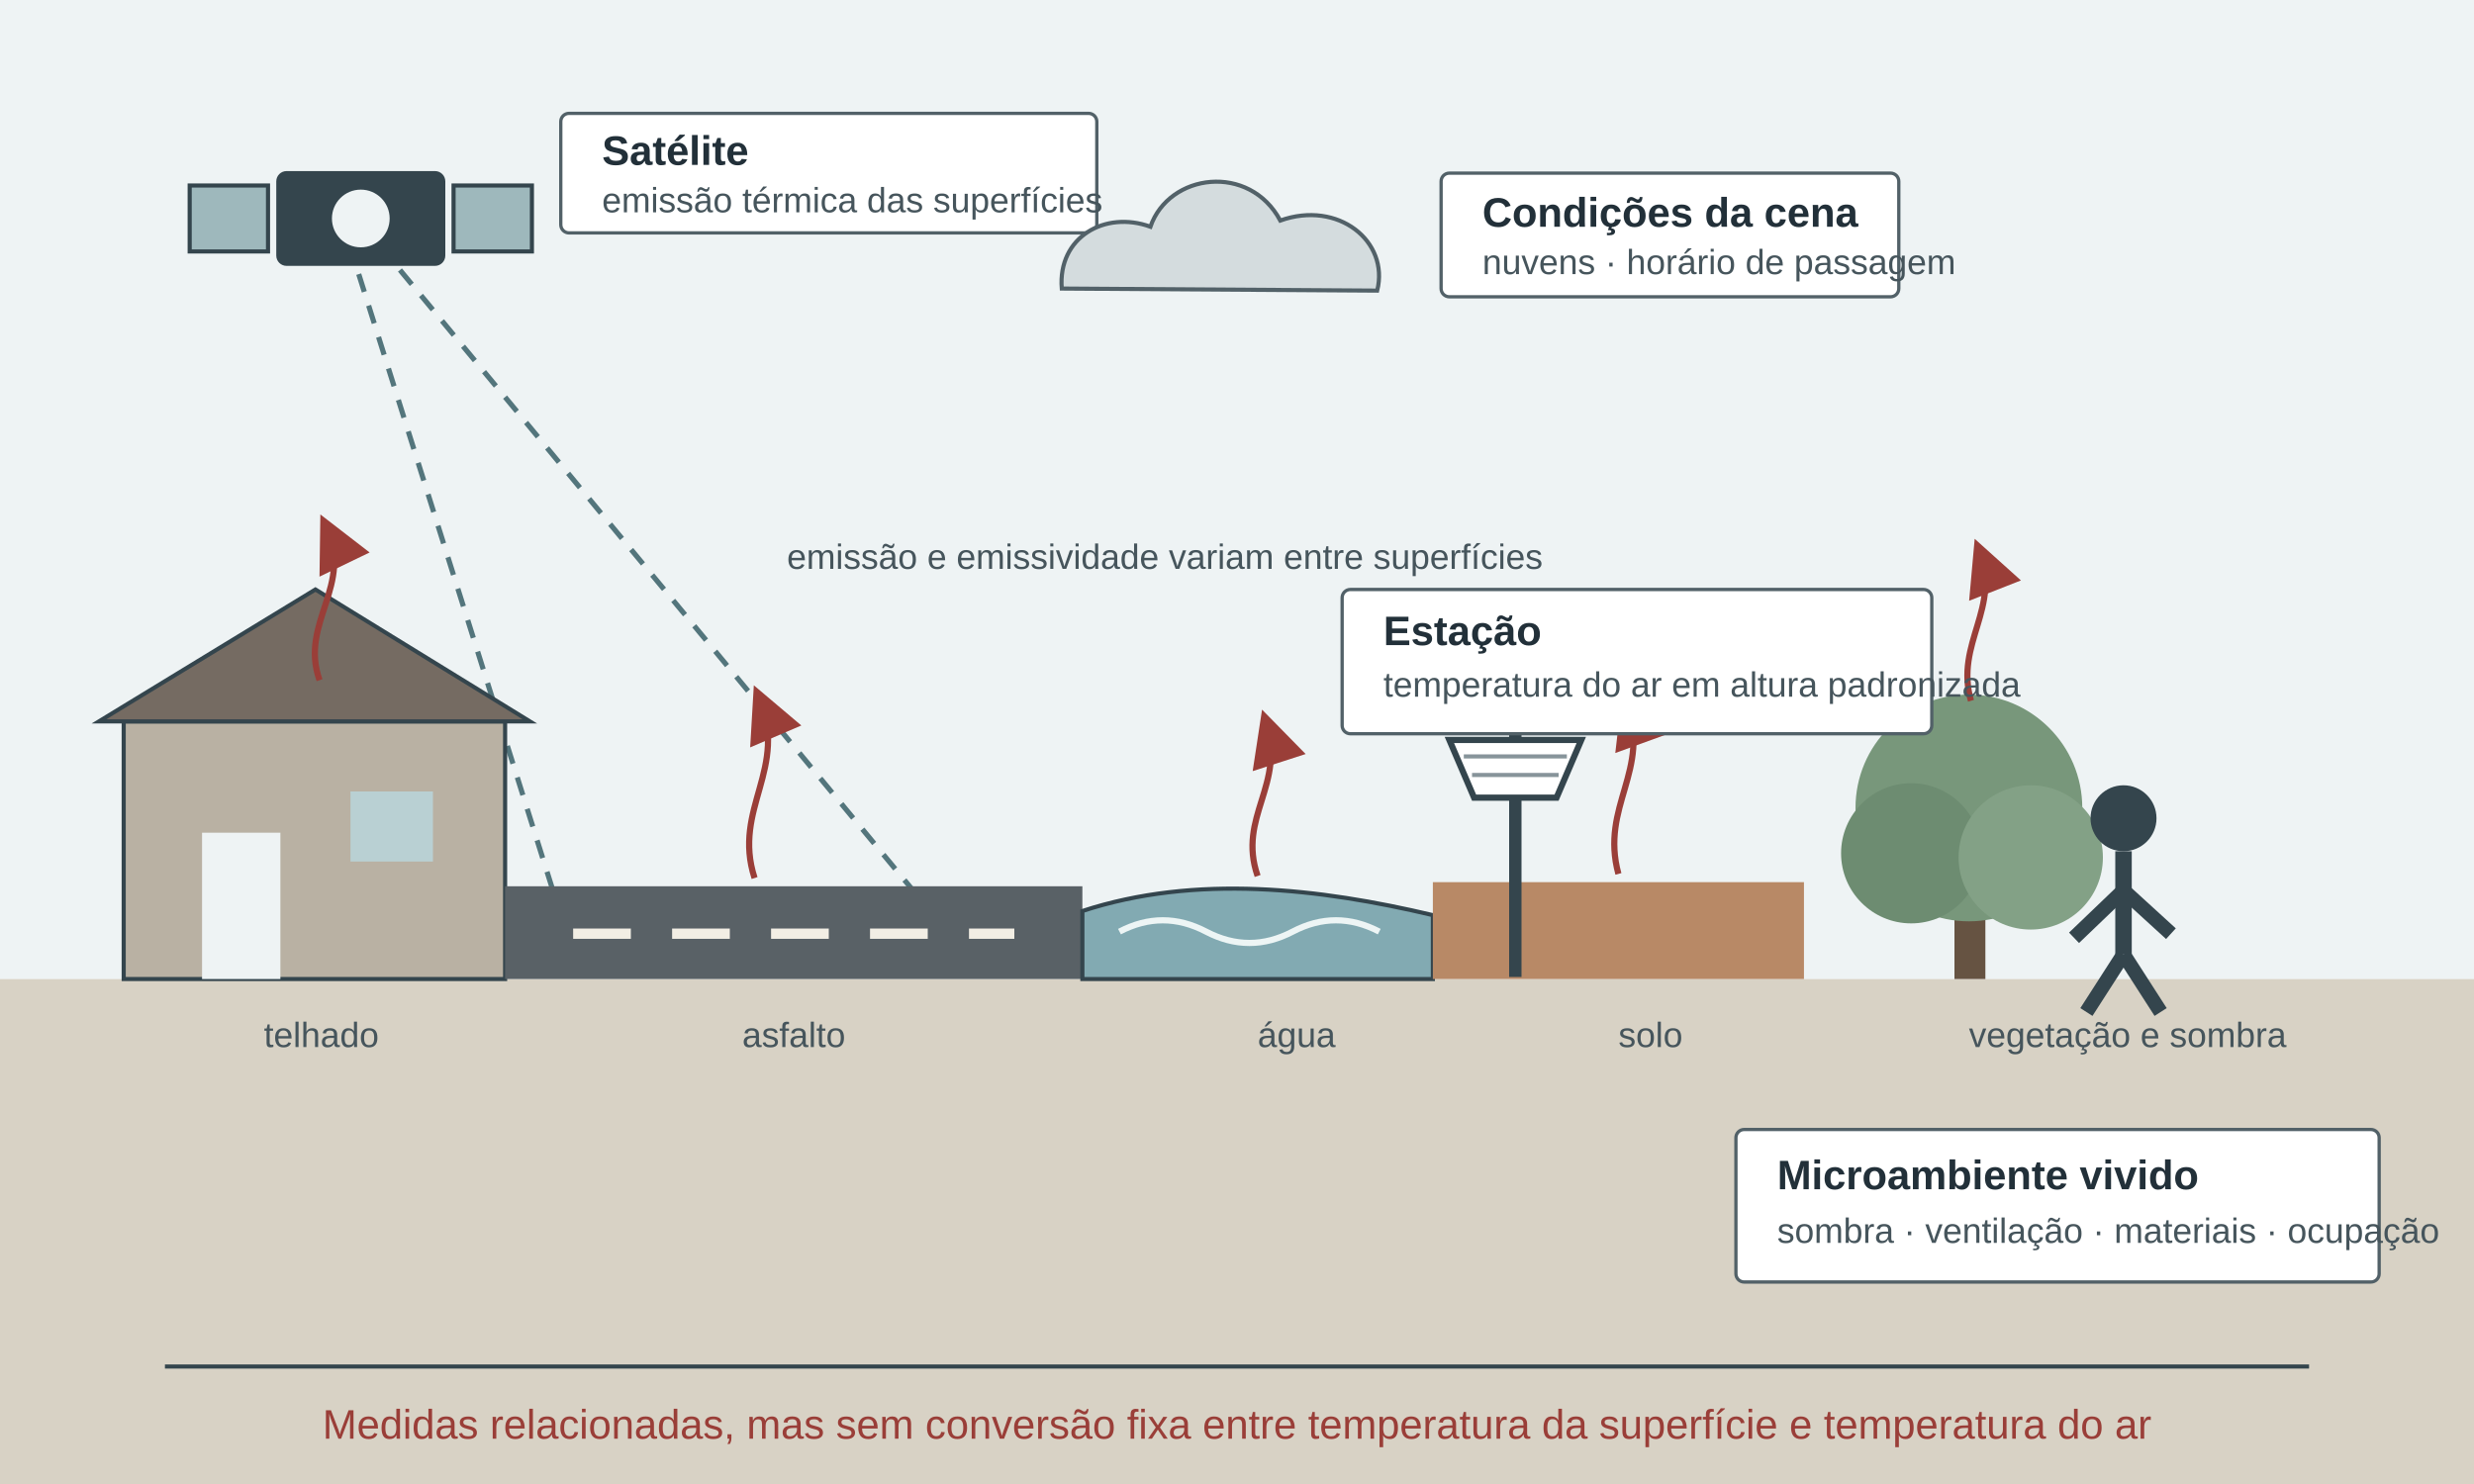
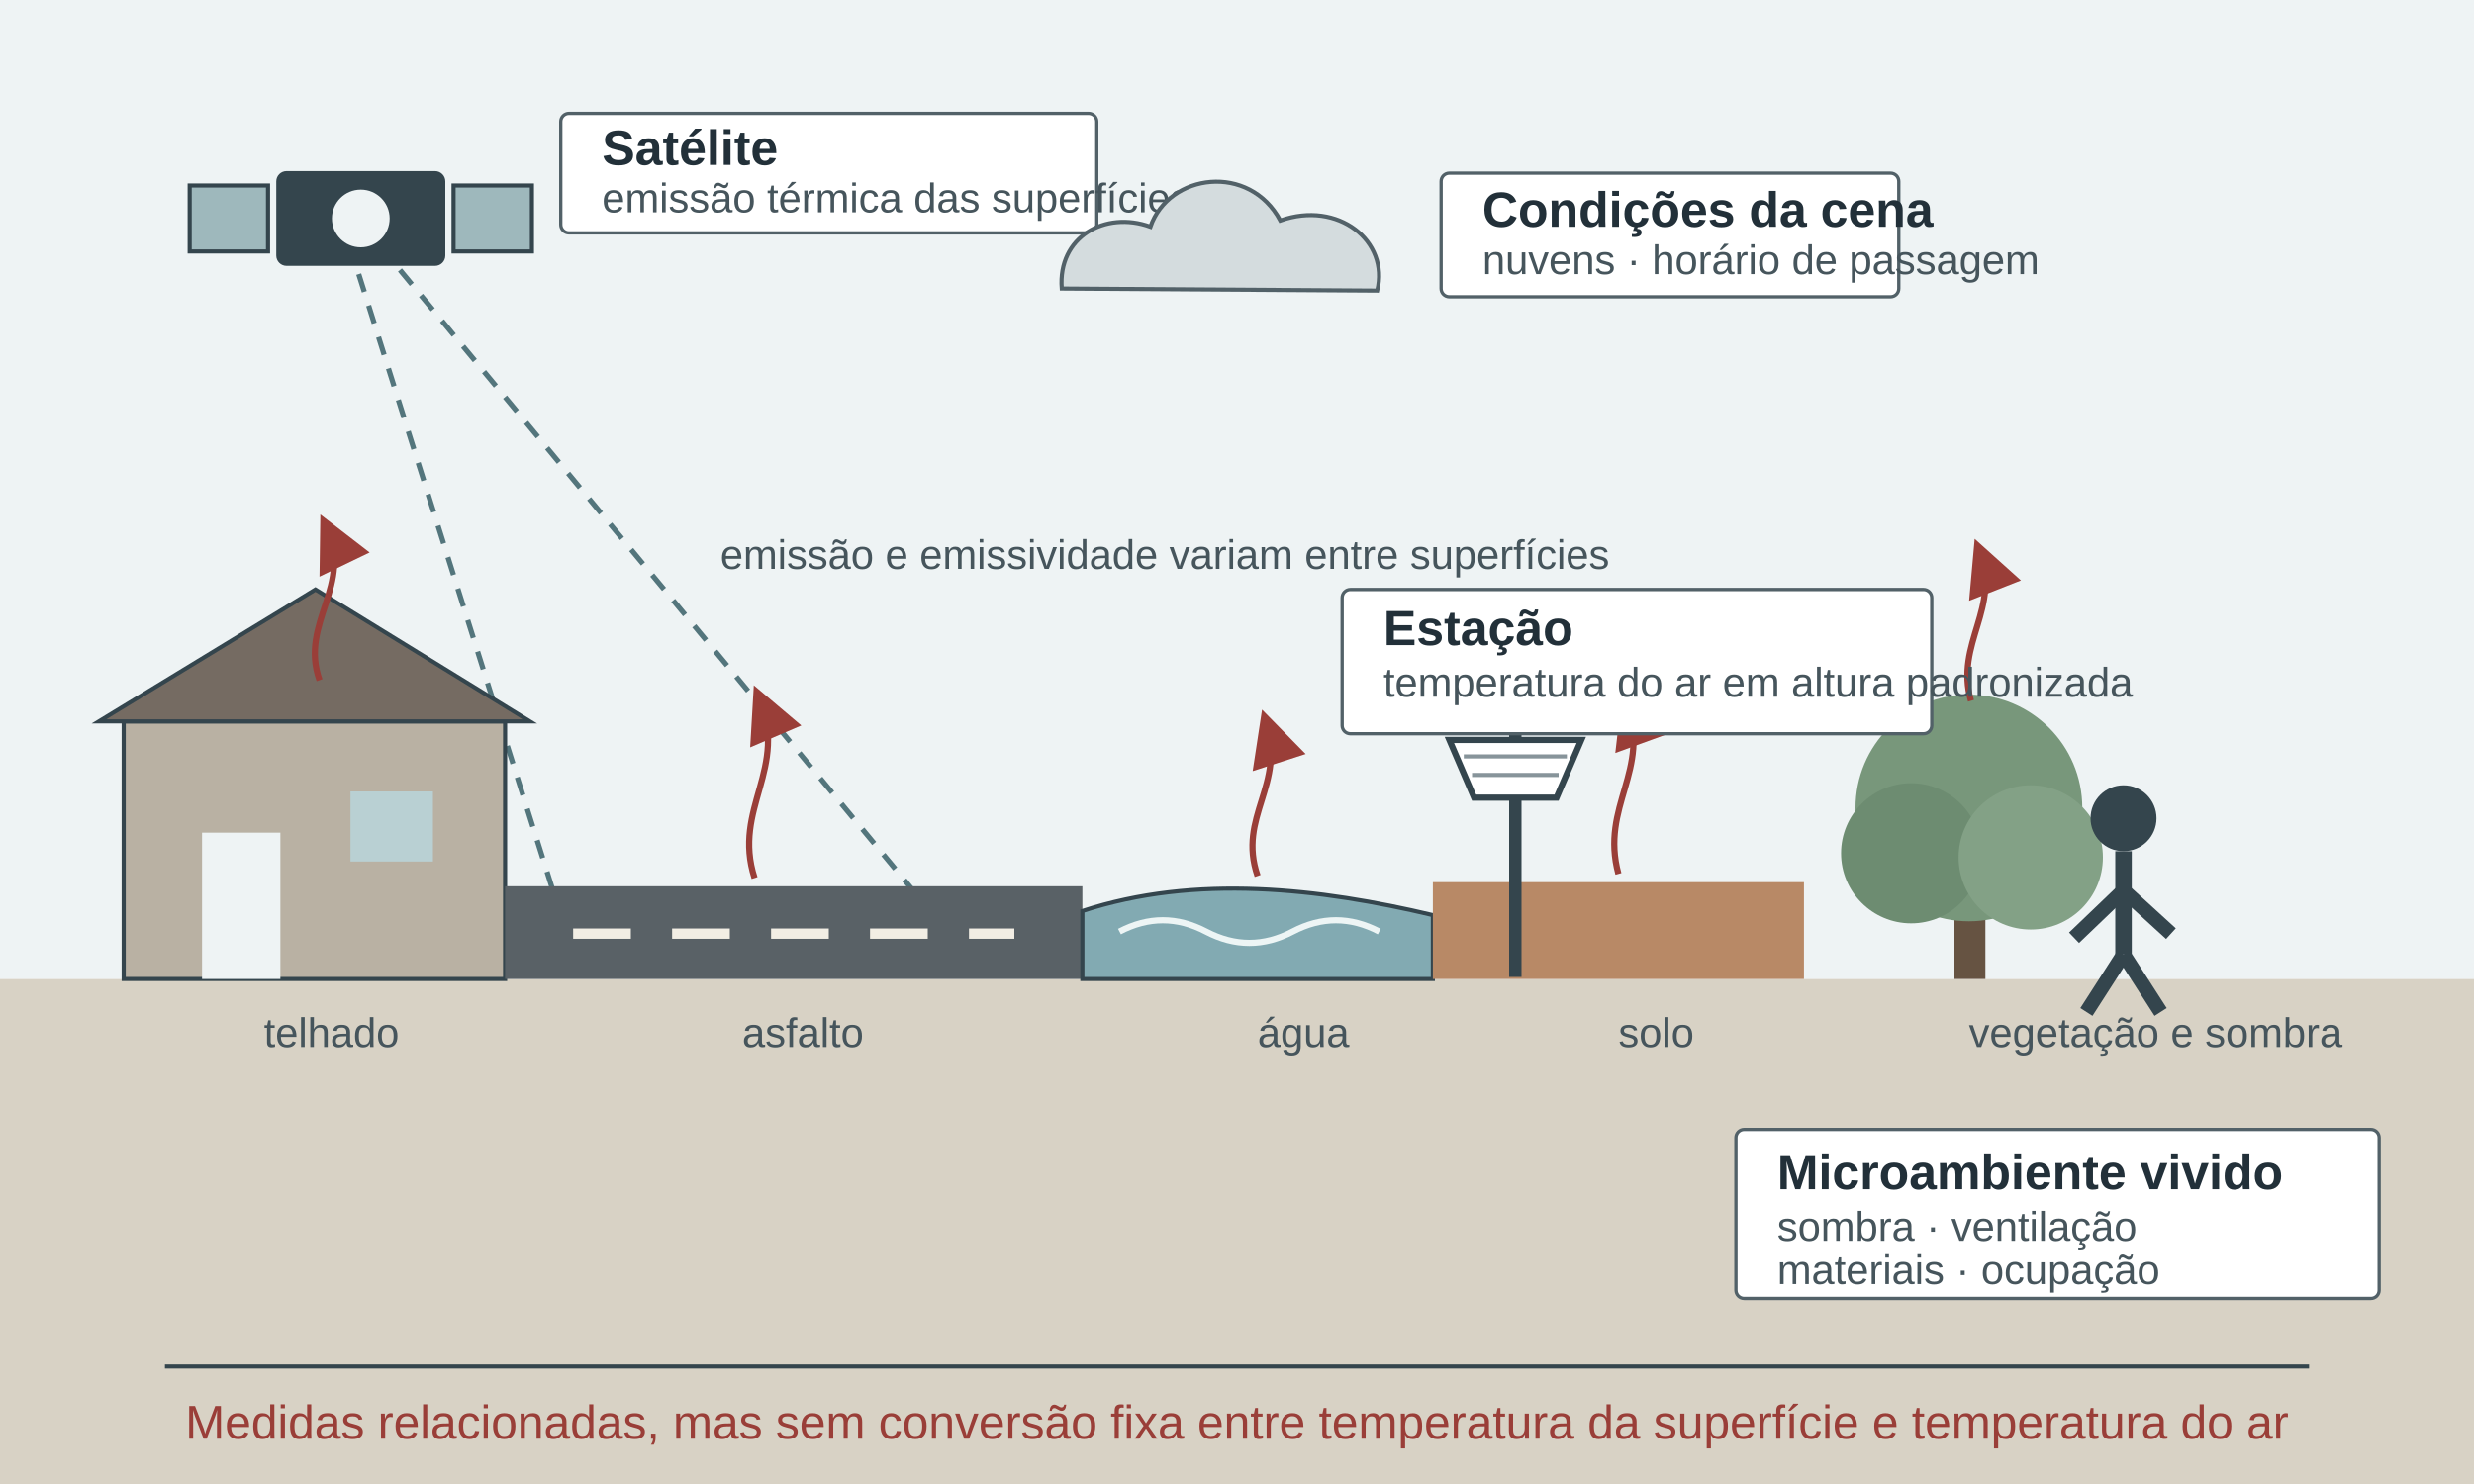
<svg xmlns="http://www.w3.org/2000/svg" viewBox="0 0 1200 720" role="img" aria-labelledby="title desc">
  <defs>
    <marker id="arrow" markerWidth="9" markerHeight="9" refX="7" refY="4.5" orient="auto">
      <path d="M0 0 L9 4.5 L0 9 Z" fill="#9a3e38" />
    </marker>
    <style>
-       .label{font:600 20px Arial,Helvetica,sans-serif;fill:#223039}
-       .small{font:400 17px Arial,Helvetica,sans-serif;fill:#46555c}
+       .label{font:600 24px Arial,Helvetica,sans-serif;fill:#223039}
+       .small{font:400 20px Arial,Helvetica,sans-serif;fill:#46555c}
      .call{fill:#fff;stroke:#526168;stroke-width:1.6}
      .heat{stroke:#9a3e38;stroke-width:3;fill:none;marker-end:url(#arrow)}
      .sense{stroke:#53757c;stroke-width:2.5;stroke-dasharray:9 7;fill:none}
    </style>
  </defs>
  <rect width="1200" height="720" fill="#ffffff" />
  <rect y="0" width="1200" height="475" fill="#eef3f4" />
  <rect y="475" width="1200" height="245" fill="#d8d2c5" />
  <g aria-label="Satélite e observação das superfícies" transform="translate(92 55)">
    <rect x="42" y="28" width="82" height="46" rx="5" fill="#34454d" />
    <rect x="0" y="35" width="38" height="32" fill="#9eb8bc" stroke="#34454d" stroke-width="2" />
    <rect x="128" y="35" width="38" height="32" fill="#9eb8bc" stroke="#34454d" stroke-width="2" />
    <circle cx="83" cy="51" r="14" fill="#eef3f4" />
    <path class="sense" d="M82 78 L185 405 M102 76 L374 405" />
    <rect class="call" x="180" y="0" width="260" height="58" rx="4" />
    <text class="label" x="200" y="25">Satélite</text>
    <text class="small" x="200" y="48">emissão térmica das superfícies</text>
  </g>
  <g aria-label="Nuvem e horário de passagem" transform="translate(515 76)">
    <path d="M0 64 C-2 39 21 26 43 34 C52 8 91 3 106 31 C134 21 159 41 153 65 Z" fill="#d4dcde" stroke="#526168" stroke-width="2" />
    <rect class="call" x="184" y="8" width="222" height="60" rx="4" />
    <text class="label" x="204" y="34">Condições da cena</text>
    <text class="small" x="204" y="57">nuvens · horário de passagem</text>
  </g>
  <g aria-label="Corte urbano">
    <rect x="60" y="350" width="185" height="125" fill="#b9b1a3" stroke="#34454d" stroke-width="2" />
    <polygon points="48,350 153,286 257,350" fill="#756b62" stroke="#34454d" stroke-width="2" />
    <rect x="98" y="404" width="38" height="71" fill="#eef3f4" />
    <rect x="170" y="384" width="40" height="34" fill="#b9d0d3" />
    <text class="small" x="128" y="508">telhado</text>
    <rect x="245" y="430" width="280" height="45" fill="#596166" />
    <path d="M278 453 H492" stroke="#f2eee4" stroke-width="5" stroke-dasharray="28 20" />
    <text class="small" x="360" y="508">asfalto</text>
    <path d="M525 442 C580 424 640 431 695 444 V475 H525 Z" fill="#82aab2" stroke="#34454d" stroke-width="2" />
    <path d="M543 452 Q564 441 585 452 T627 452 T669 452" fill="none" stroke="#edf5f5" stroke-width="3" />
    <text class="small" x="610" y="508">água</text>
    <rect x="695" y="428" width="180" height="47" fill="#b88966" />
    <text class="small" x="785" y="508">solo</text>
    <g transform="translate(902 337)">
      <rect x="46" y="80" width="15" height="58" fill="#665342" />
      <circle cx="53" cy="55" r="55" fill="#78977b" />
      <circle cx="25" cy="77" r="34" fill="#6d8c71" />
      <circle cx="83" cy="79" r="35" fill="#83a186" />
    </g>
    <text class="small" x="955" y="508">vegetação e sombra</text>
  </g>
  <g aria-label="Emissão térmica das superfícies">
    <path class="heat" d="M155 330 C145 302 172 284 158 255" />
    <path class="heat" d="M366 426 C355 392 383 373 368 338" />
    <path class="heat" d="M610 425 C600 396 624 381 614 350" />
    <path class="heat" d="M785 424 C776 391 801 374 789 341" />
    <path class="heat" d="M956 340 C948 312 971 295 960 267" />
    <text class="small" x="565" y="276" text-anchor="middle">emissão e emissividade variam entre superfícies</text>
  </g>
  <g aria-label="Estação meteorológica" transform="translate(735 304)">
    <line x1="0" y1="170" x2="0" y2="40" stroke="#34454d" stroke-width="6" />
    <path d="M-32 55 H32 L20 83 H-20 Z" fill="#ffffff" stroke="#34454d" stroke-width="3" />
    <path d="M-25 63 H25 M-21 72 H21" stroke="#87949a" stroke-width="2" />
    <rect class="call" x="-84" y="-18" width="286" height="70" rx="4" />
    <text class="label" x="-64" y="9">Estação</text>
    <text class="small" x="-64" y="34">temperatura do ar em altura padronizada</text>
  </g>
  <g aria-label="Microambiente ocupado" transform="translate(1030 397)">
    <circle cx="0" cy="0" r="16" fill="#34454d" />
    <line x1="0" y1="16" x2="0" y2="66" stroke="#34454d" stroke-width="8" />
    <line x1="0" y1="35" x2="-24" y2="58" stroke="#34454d" stroke-width="7" />
    <line x1="0" y1="35" x2="23" y2="56" stroke="#34454d" stroke-width="7" />
    <line x1="0" y1="66" x2="-18" y2="94" stroke="#34454d" stroke-width="7" />
    <line x1="0" y1="66" x2="18" y2="94" stroke="#34454d" stroke-width="7" />
  </g>
-   <rect class="call" x="842" y="548" width="312" height="74" rx="4" />
+   <rect class="call" x="842" y="548" width="312" height="82" rx="4" />
  <text class="label" x="862" y="577">Microambiente vivido</text>
-   <text class="small" x="862" y="603">sombra · ventilação · materiais · ocupação</text>
+   <text class="small" x="862" y="602">sombra · ventilação</text>
+   <text class="small" x="862" y="623">materiais · ocupação</text>
  <g aria-label="Distinção entre as medidas">
    <path d="M80 663 H1120" stroke="#34454d" stroke-width="2" />
-     <text x="600" y="698" text-anchor="middle" font-family="Arial,Helvetica,sans-serif" font-size="20" fill="#9a3e38">Medidas relacionadas, mas sem conversão fixa entre temperatura da superfície e temperatura do ar</text>
+     <text x="600" y="698" text-anchor="middle" font-family="Arial,Helvetica,sans-serif" font-size="23" fill="#9a3e38">Medidas relacionadas, mas sem conversão fixa entre temperatura da superfície e temperatura do ar</text>
  </g>
</svg>
